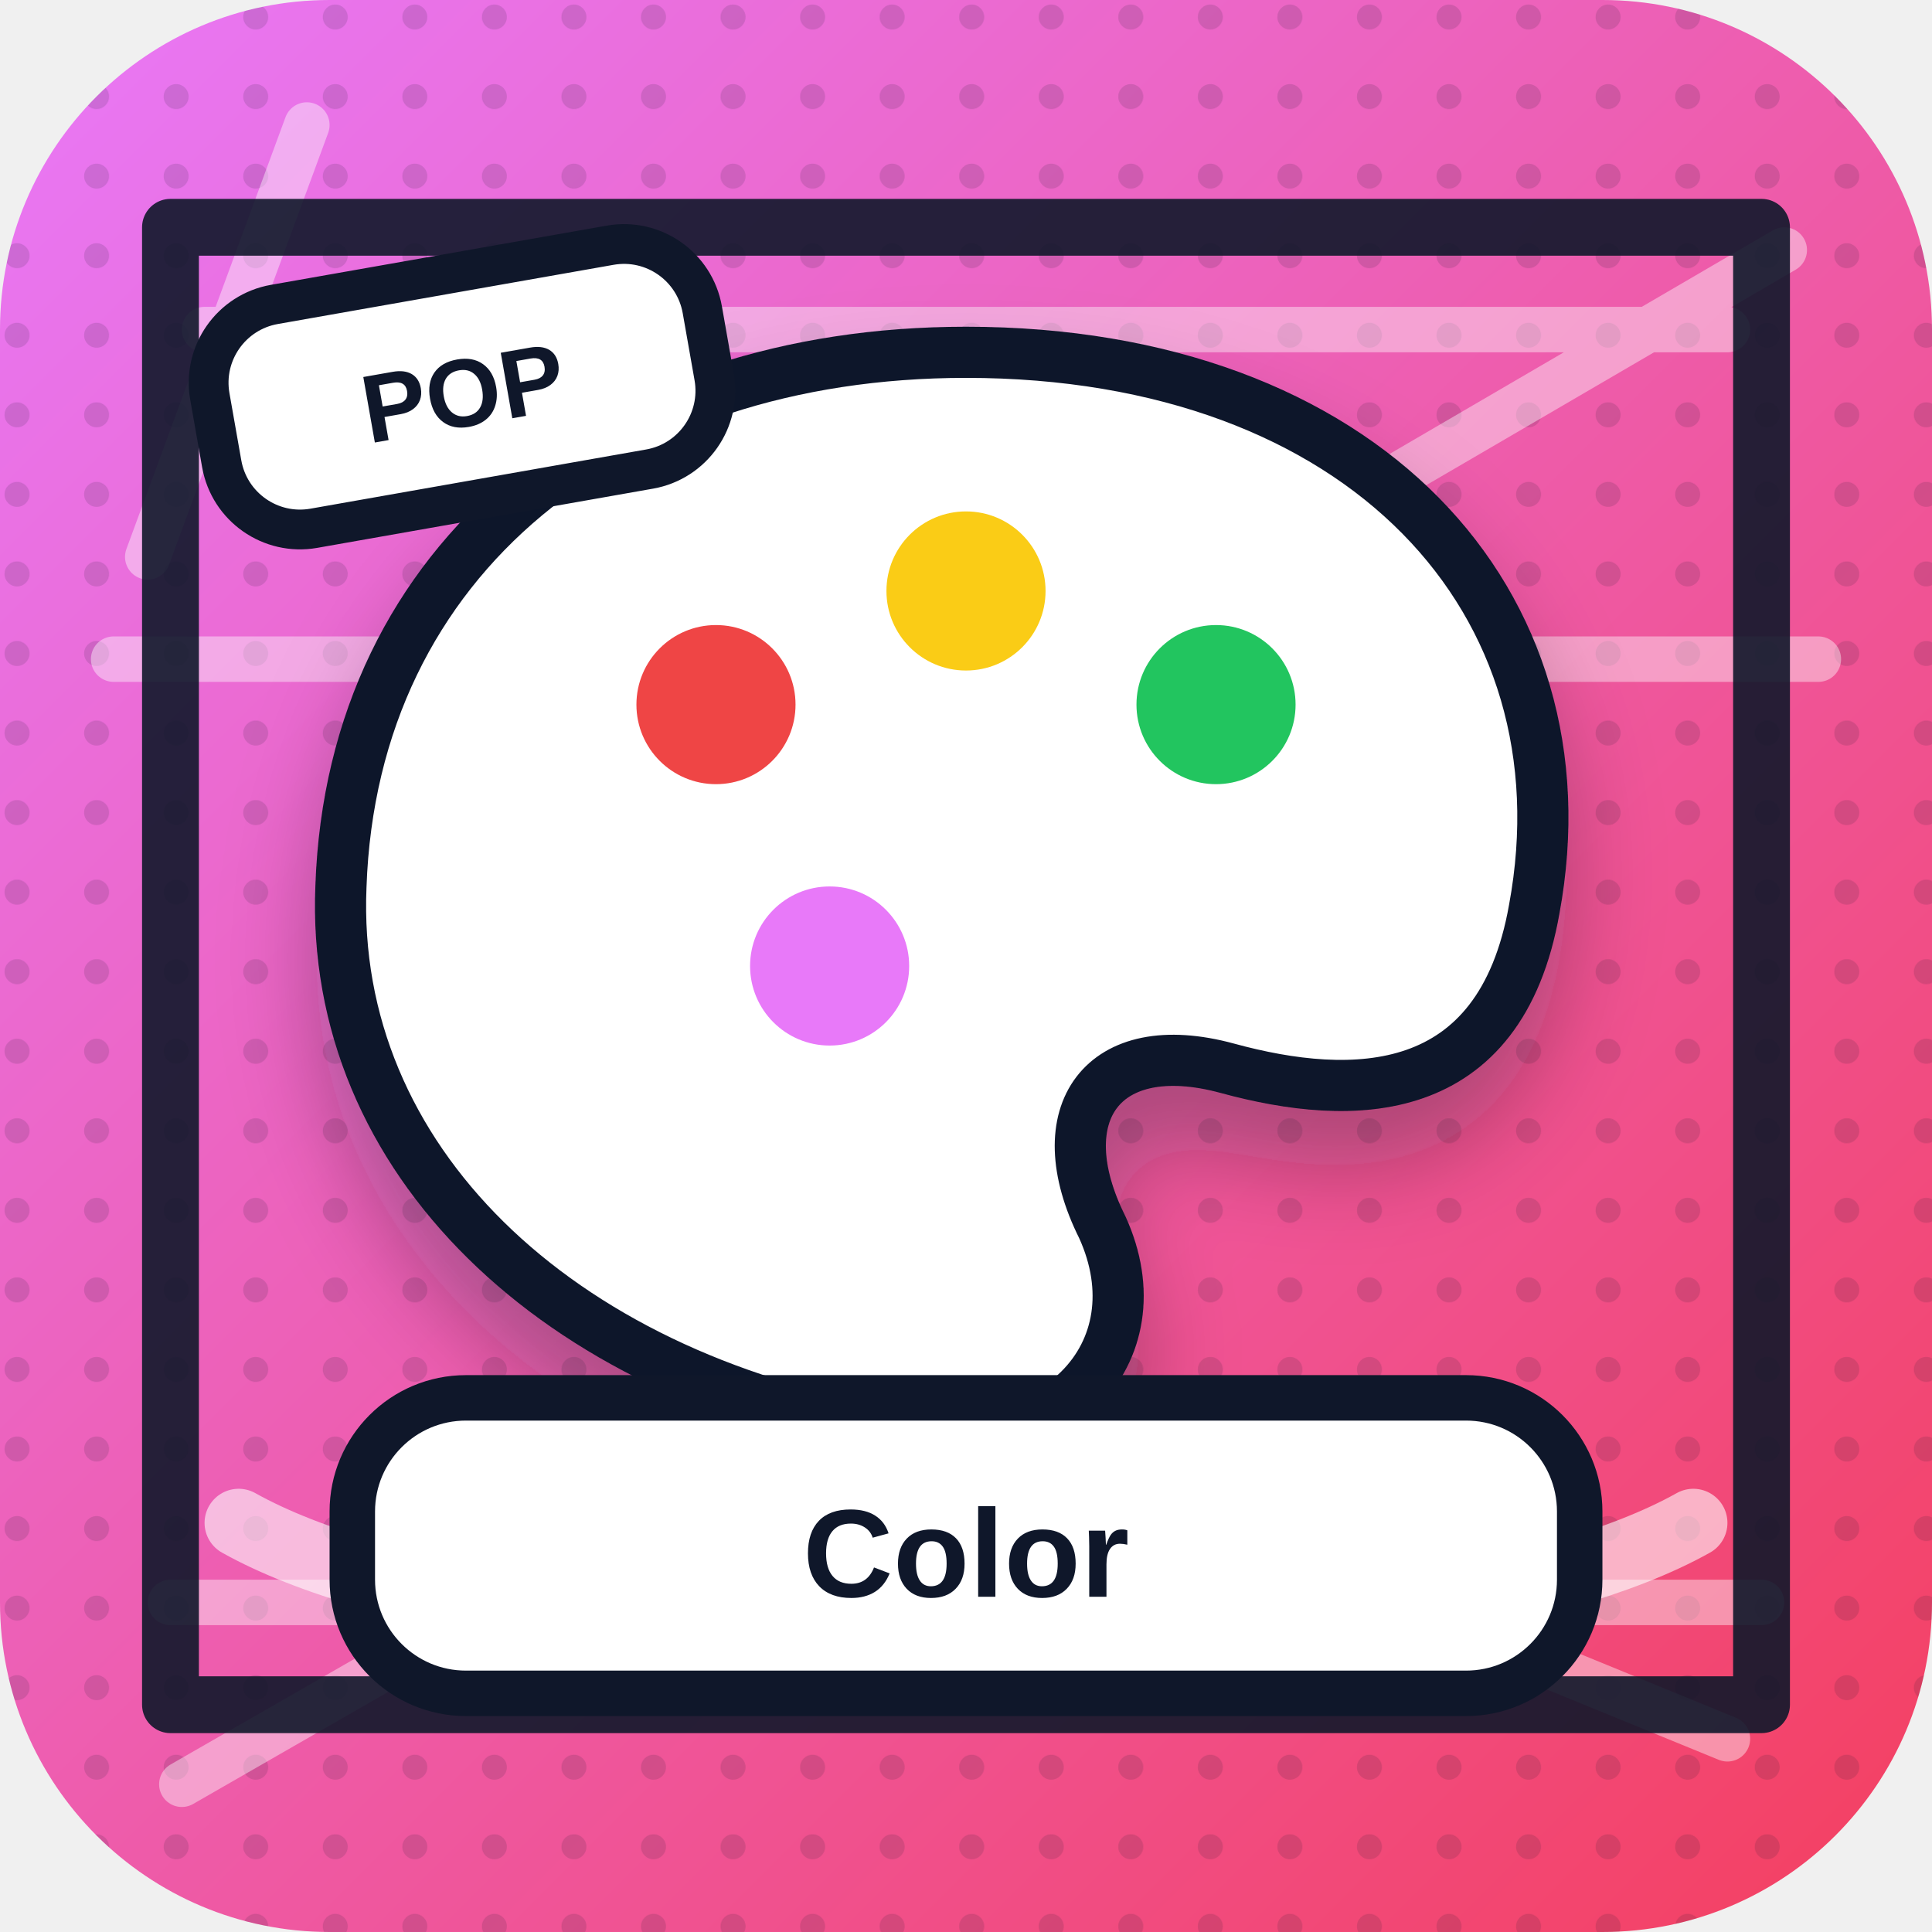
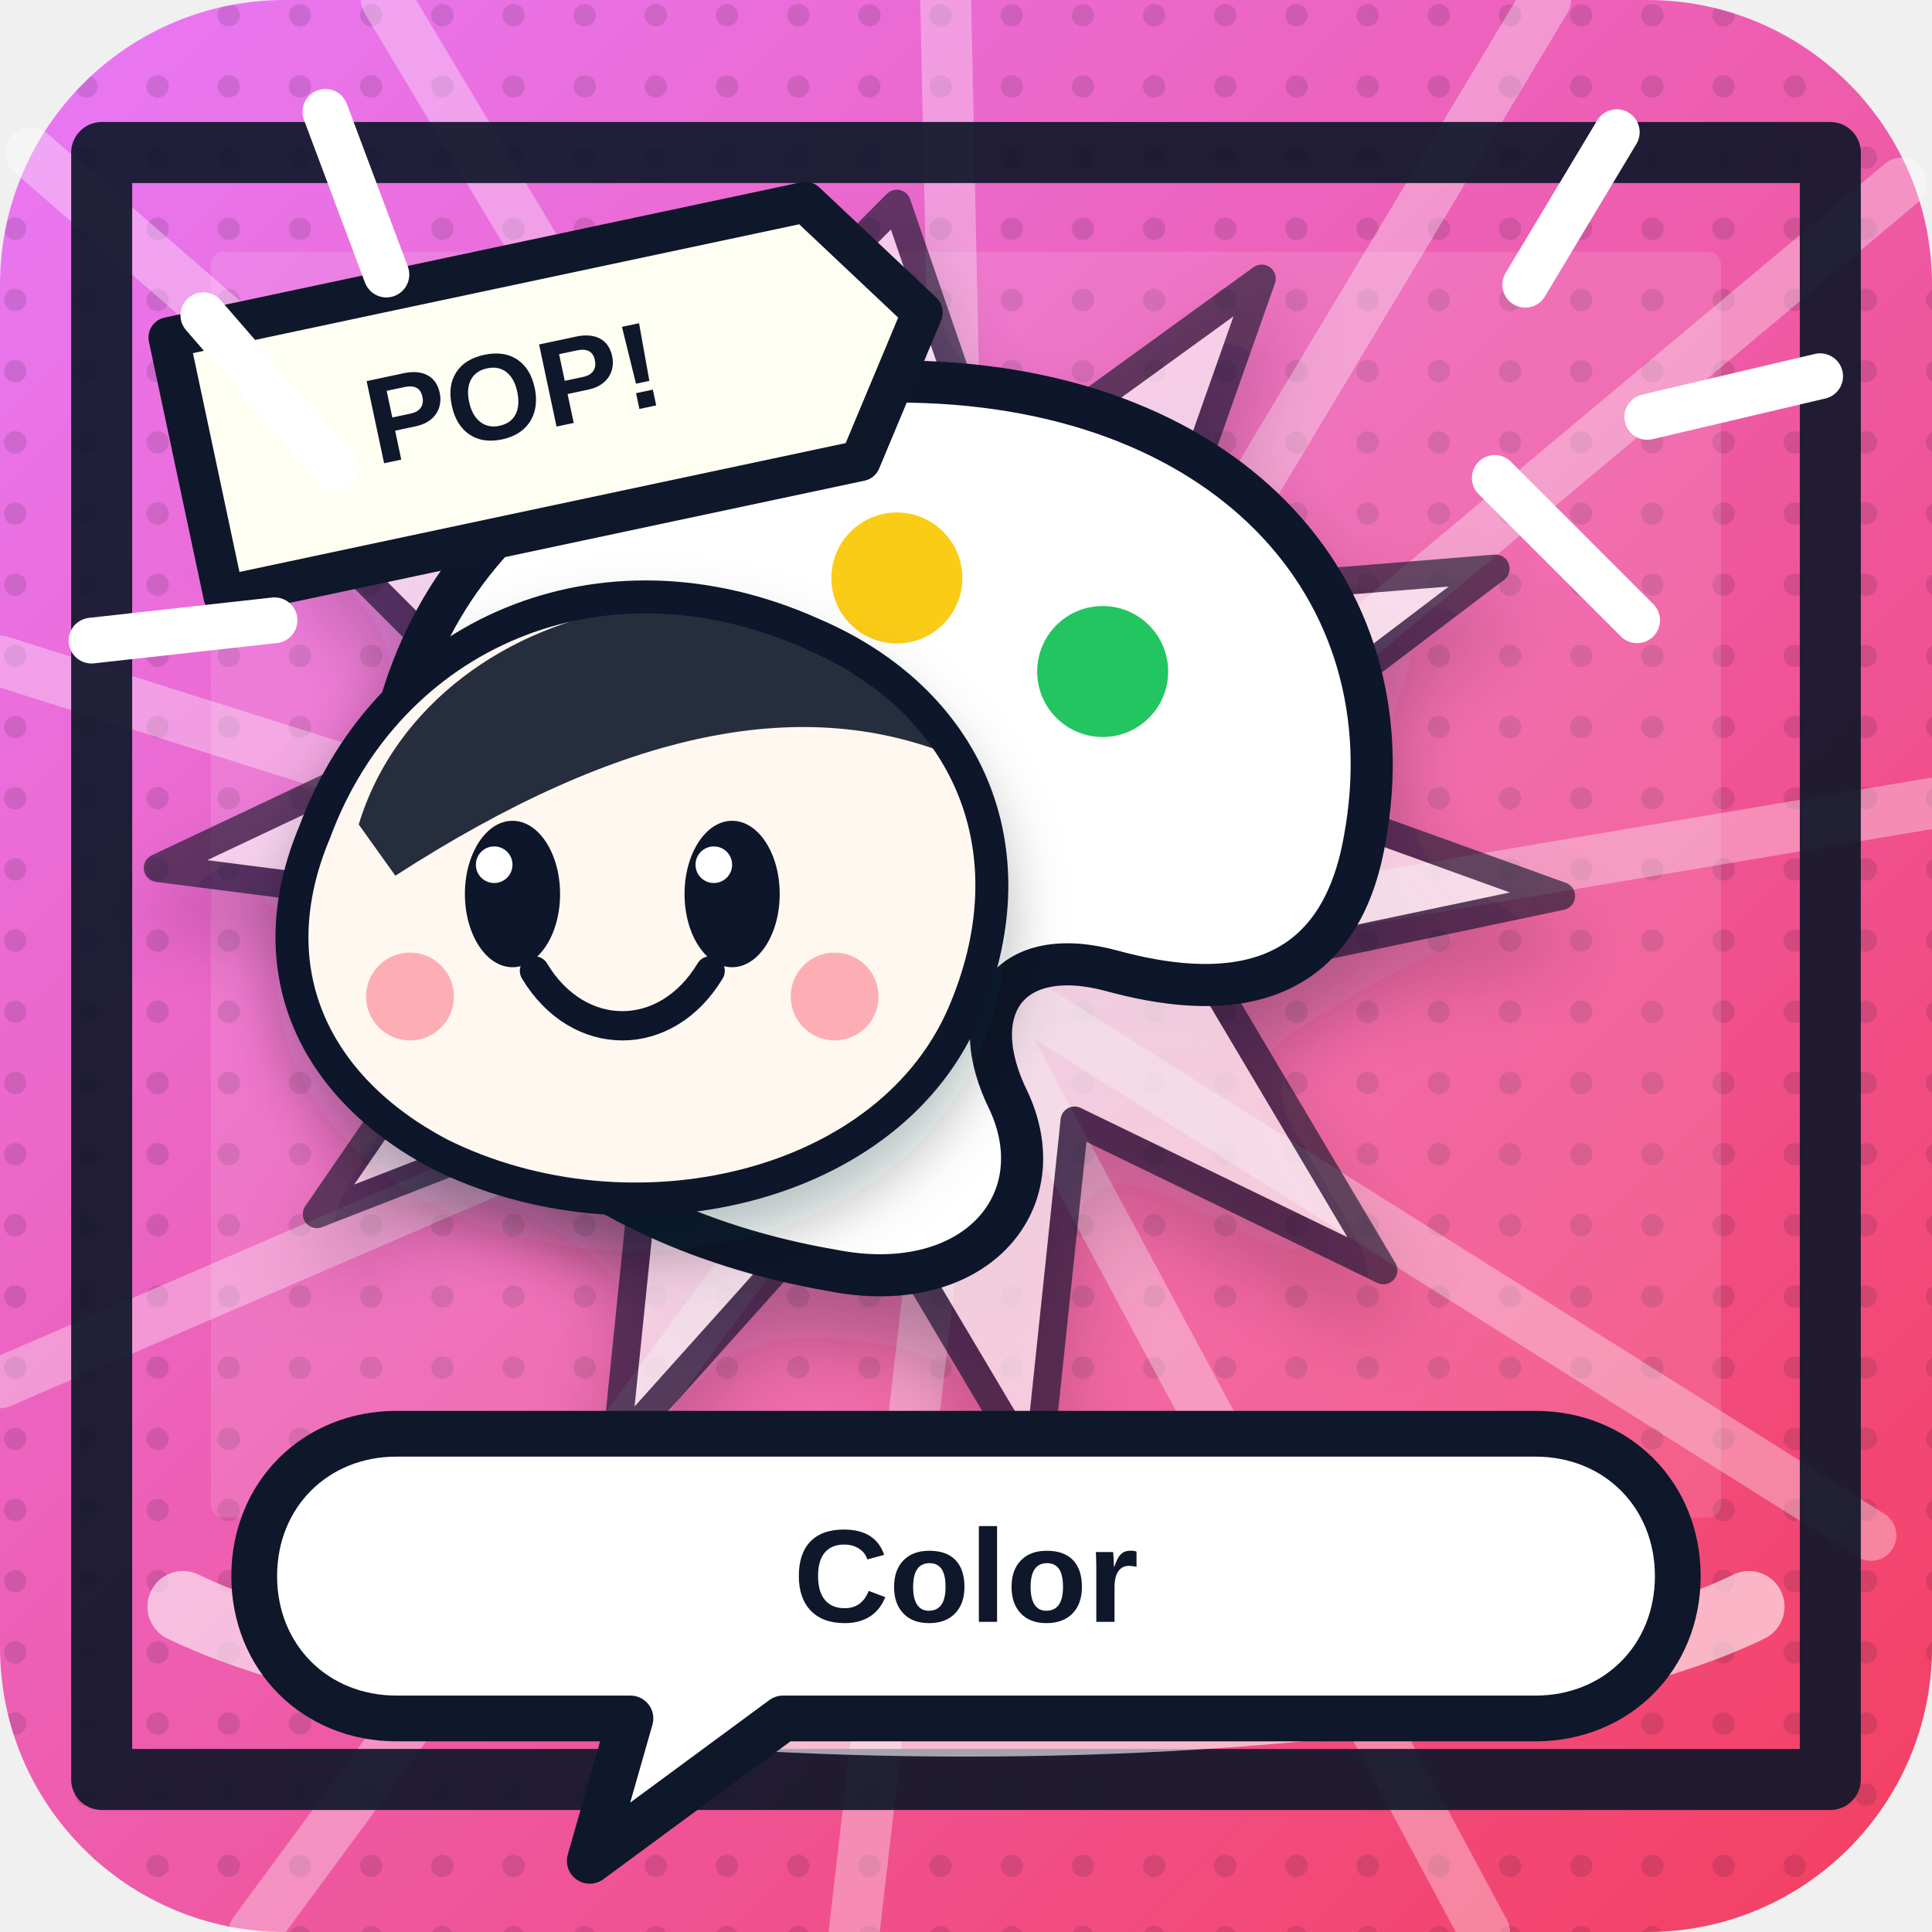
- <svg xmlns="http://www.w3.org/2000/svg" viewBox="0 0 340 340" role="img" aria-label="Color manga classroom tool icon">
+ <svg xmlns="http://www.w3.org/2000/svg" viewBox="0 0 380 380" role="img" aria-label="Color manga classroom tool icon">
  <defs>
    <linearGradient id="bg" x1="0" y1="0" x2="1" y2="1">
      <stop offset="0" stop-color="#e879f9" />
      <stop offset="1" stop-color="#f43f5e" />
    </linearGradient>
    <pattern id="dots" width="14" height="14" patternUnits="userSpaceOnUse">
      <circle cx="3" cy="3" r="2.2" fill="#0f172a" opacity=".13" />
    </pattern>
    <filter id="shadow" x="-20%" y="-20%" width="140%" height="140%">
      <feDropShadow dx="0" dy="10" stdDeviation="8" flood-color="#0f172a" flood-opacity=".28" />
    </filter>
  </defs>
-   <rect width="340" height="340" rx="58" fill="url(#bg)" />
-   <rect width="340" height="340" rx="58" fill="url(#dots)" />
-   <path d="M36 58h268M20 116h300M30 282h280M54 22l-28 76M314 44l-72 42M304 306l-88-36M32 314l94-54" stroke="#fff" stroke-width="8" stroke-linecap="round" opacity=".42" />
-   <path d="M30 40h280v260H30z" fill="none" stroke="#0f172a" stroke-width="10" stroke-linejoin="round" opacity=".9" />
-   <g filter="url(#shadow)">
+   <rect width="380" height="380" rx="56" fill="url(#bg)" />
+   <rect width="380" height="380" rx="56" fill="url(#dots)" />
+   <path d="M190 190L6 30M190 190L76 0M190 190L186 0M190 190L304 0M190 190L374 36M190 190L380 158M190 190L368 302M190 190L292 380M190 190L168 380M190 190L50 380M190 190L0 272M190 190L0 130" stroke="#fff" stroke-width="10" stroke-linecap="round" opacity=".34" />
+   <path d="M20 30h340v320H20z" fill="none" stroke="#0f172a" stroke-width="12" stroke-linejoin="round" opacity=".92" />
+   <path d="M44 52h292v244H44z" fill="#ffffff" opacity=".12" stroke="#ffffff" stroke-width="5" stroke-linejoin="round" />
+   <g transform="translate(20 18) scale(.92)" filter="url(#shadow)">
+     <path d="M170 24l20 58 58-42-24 68 74-6-58 44 72 26-76 16 38 64-66-32-8 76-38-64-52 58 8-78-72 28 44-64-78-10 72-34-54-54 72 14z" fill="#ffffff" opacity=".64" stroke="#0f172a" stroke-width="6" stroke-linejoin="round" />
    <path d="M170 62c70 0 110 44 100 98-6 34-32 34-54 28-22-6-32 8-22 28 10 22-8 42-38 36-58-10-98-48-96-96 2-58 48-94 110-94z" fill="#ffffff" stroke="#0f172a" stroke-width="9" />
    <circle cx="126" cy="124" r="14" fill="#ef4444" />
    <circle cx="170" cy="104" r="14" fill="#facc15" />
    <circle cx="214" cy="124" r="14" fill="#22c55e" />
    <circle cx="146" cy="170" r="14" fill="#e879f9" />
  </g>
-   <path d="M42 268c50 28 206 28 256 0" fill="none" stroke="#fff" stroke-width="12" stroke-linecap="round" opacity=".58" />
-   <rect x="62" y="246" width="216" height="52" rx="20" fill="#ffffff" stroke="#0f172a" stroke-width="8" />
-   <text x="170" y="281" text-anchor="middle" font-size="22" font-weight="900" fill="#0f172a" font-family="Arial Black, Arial">Color</text>
-   <g transform="rotate(-10 82 72)">
-     <rect x="38" y="48" width="88" height="40" rx="14" fill="#ffffff" stroke="#0f172a" stroke-width="7" />
-     <text x="82" y="75" text-anchor="middle" font-size="17" font-weight="900" fill="#0f172a" font-family="Arial Black, Arial">POP</text>
+   <g transform="translate(0 34) scale(.72)" filter="url(#shadow)">
+     <g>
+       <path d="M86 180c20-54 78-80 136-54 42 18 60 58 42 102-20 50-92 66-144 40-34-18-50-50-34-88z" fill="#fff8f0" stroke="#0f172a" stroke-width="9" />
+       <path d="M98 178c20-66 124-86 164-18-42-18-92-8-154 32z" fill="#0f172a" opacity=".9" />
+       <ellipse cx="140" cy="197" rx="13" ry="20" fill="#0f172a" />
+       <ellipse cx="200" cy="197" rx="13" ry="20" fill="#0f172a" />
+       <circle cx="135" cy="189" r="5" fill="#fff" />
+       <circle cx="195" cy="189" r="5" fill="#fff" />
+       <path d="M146 218c12 20 36 20 48 0" fill="none" stroke="#0f172a" stroke-width="8" stroke-linecap="round" />
+       <circle cx="112" cy="225" r="12" fill="#fb7185" opacity=".55" />
+       <circle cx="228" cy="225" r="12" fill="#fb7185" opacity=".55" />
+     </g>
  </g>
+   <path d="M36 316c62 30 246 30 308 0" fill="none" stroke="#fff" stroke-width="14" stroke-linecap="round" opacity=".6" />
+   <path d="M78 282h224c16 0 28 12 28 28s-12 28-28 28H154l-38 28 8-28H78c-16 0-28-12-28-28s12-28 28-28z" fill="#ffffff" stroke="#0f172a" stroke-width="9" stroke-linejoin="round" />
+   <text x="190" y="319" text-anchor="middle" font-size="26" font-weight="900" fill="#0f172a" font-family="Arial Black, Arial">Color</text>
+   <g transform="rotate(-12 104 82)">
+     <path d="M38 52h128l18 26-18 26H38z" fill="#fffef2" stroke="#0f172a" stroke-width="8" stroke-linejoin="round" />
+     <text x="102" y="85" text-anchor="middle" font-size="24" font-weight="900" fill="#0f172a" font-family="Arial Black, Arial">POP!</text>
+   </g>
+   <path d="M300 56l18-30M324 82l34-8M294 94l28 28M66 92L40 62M54 122l-36 4M76 54L64 22" stroke="#fff" stroke-width="9" stroke-linecap="round" />
</svg>
